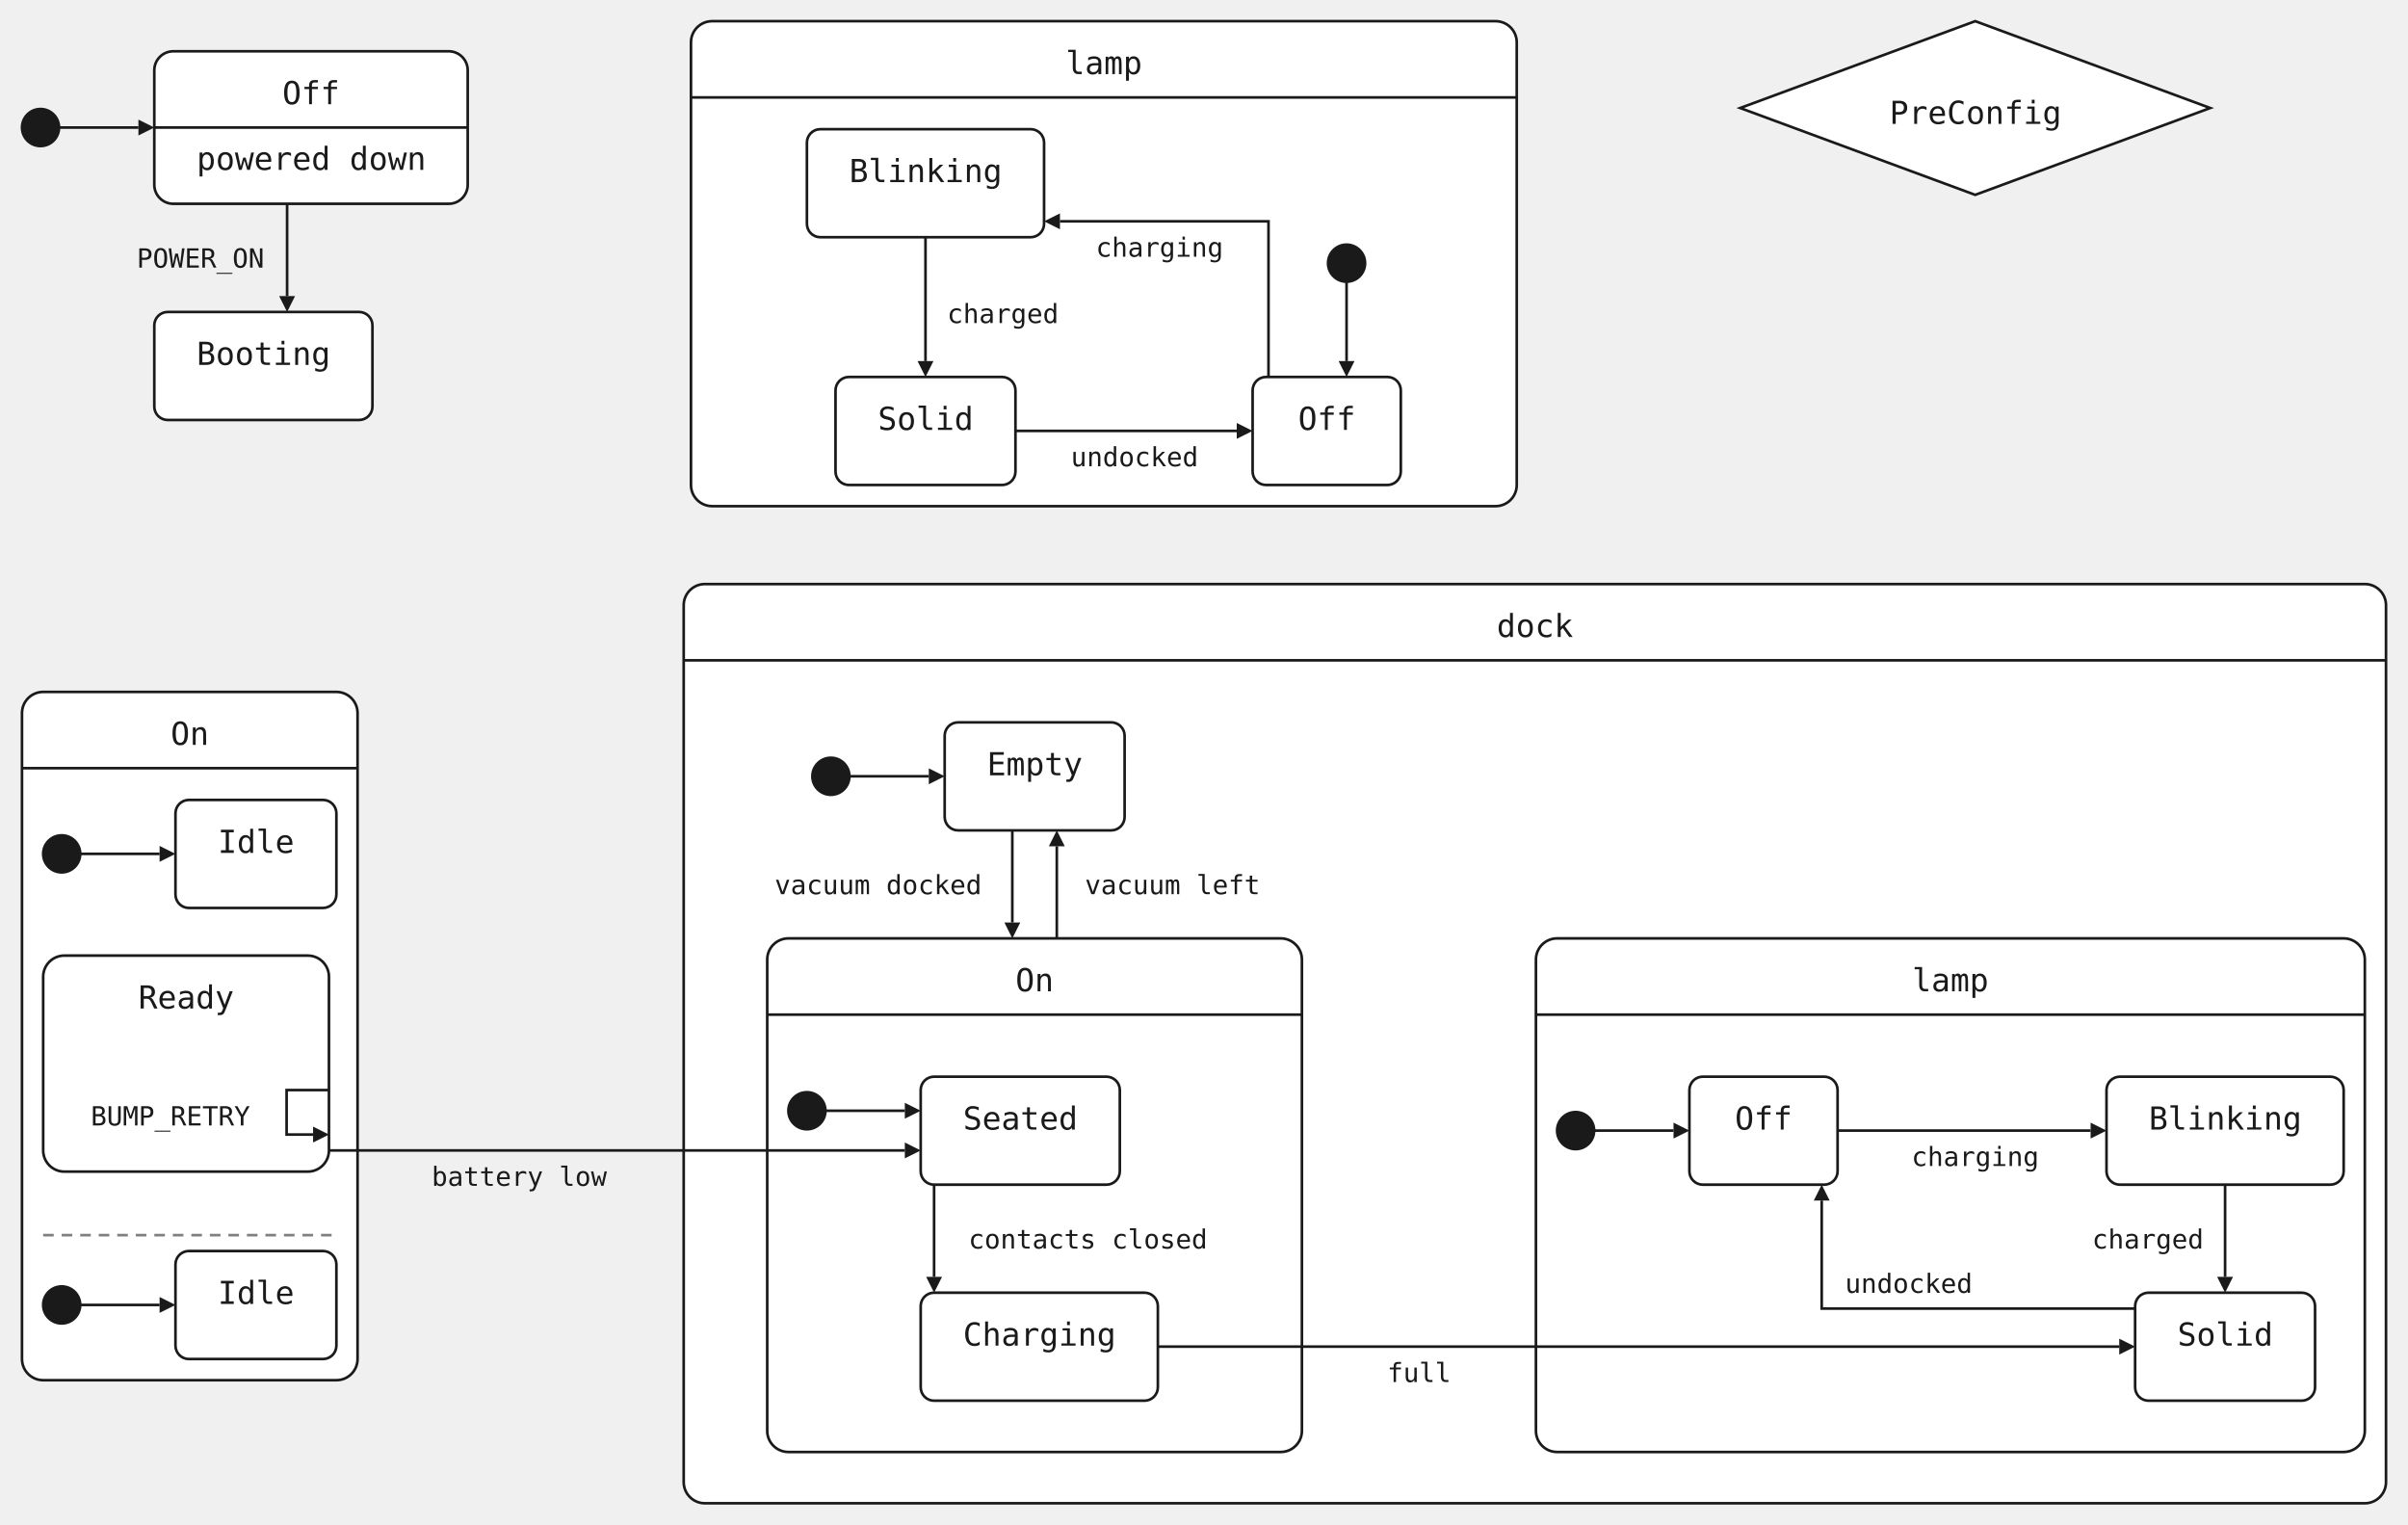
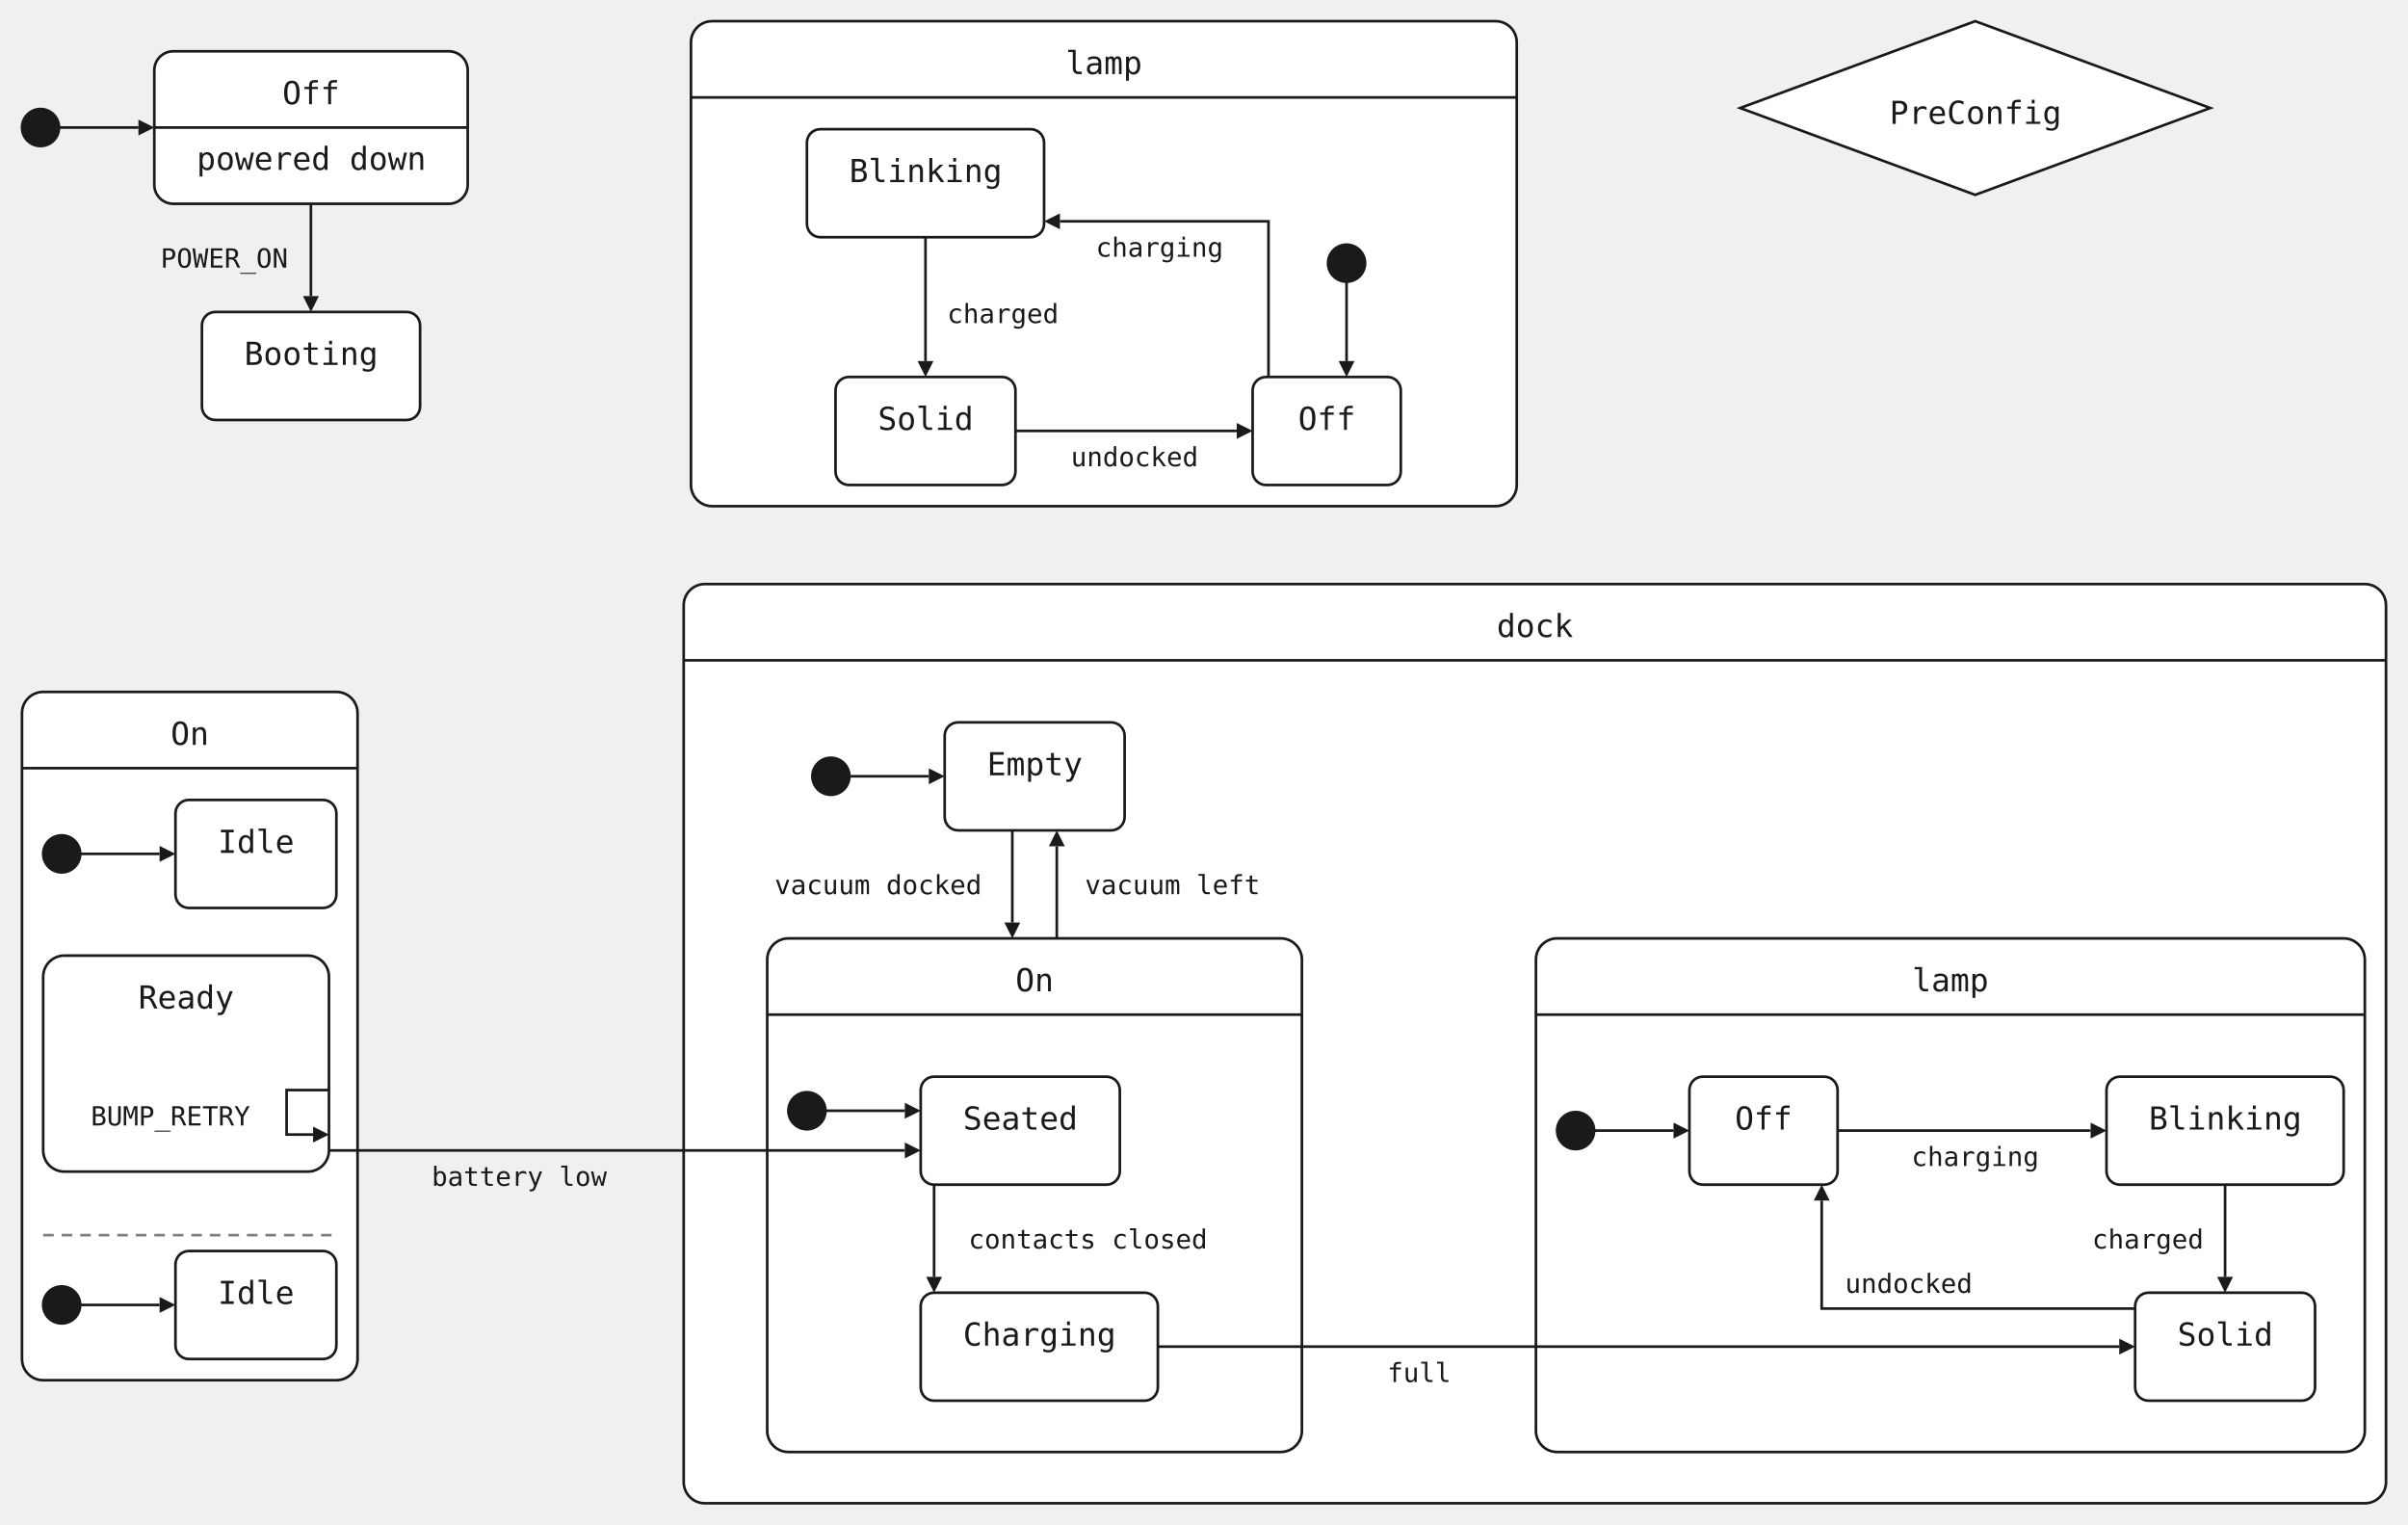
<svg xmlns="http://www.w3.org/2000/svg" width="910" height="576" viewBox="-128 -128 14550 9216">
  <style>text { font-family: "JetBrains Mono", monospace; font-kerning: none; }</style>
  <rect x="4001" y="3403" width="10293" height="5557" rx="128" fill="#ffffff" stroke="#1a1a1a" stroke-width="16" class="scav-state scav-id-0" />
  <rect x="4045" y="0" width="4993" height="2932" rx="128" fill="#ffffff" stroke="#1a1a1a" stroke-width="16" class="scav-state scav-id-1" />
  <rect x="800" y="182" width="1895" height="922" rx="115" fill="#ffffff" stroke="#1a1a1a" stroke-width="16" class="scav-state scav-id-2" />
-   <rect x="800" y="1758" width="1319" height="653" rx="81" fill="#ffffff" stroke="#1a1a1a" stroke-width="16" class="scav-state scav-id-3" />
+   <rect x="1088" y="1758" width="1319" height="653" rx="81" fill="#ffffff" stroke="#1a1a1a" stroke-width="16" class="scav-state scav-id-3" />
  <rect x="0" y="4055" width="2029" height="4161" rx="128" fill="#ffffff" stroke="#1a1a1a" stroke-width="16" class="scav-state scav-id-5" />
  <rect x="928" y="4708" width="973" height="653" rx="81" fill="#ffffff" stroke="#1a1a1a" stroke-width="16" class="scav-state scav-id-6" />
  <rect x="128" y="5649" width="1728" height="1306" rx="128" fill="#ffffff" stroke="#1a1a1a" stroke-width="16" class="scav-state scav-id-7" />
  <rect x="928" y="7435" width="973" height="653" rx="81" fill="#ffffff" stroke="#1a1a1a" stroke-width="16" class="scav-state scav-id-8" />
  <rect x="9154" y="5545" width="5012" height="3105" rx="128" fill="#ffffff" stroke="#1a1a1a" stroke-width="16" class="scav-state scav-id-9" />
  <rect x="5579" y="4239" width="1088" height="653" rx="81" fill="#ffffff" stroke="#1a1a1a" stroke-width="16" class="scav-state scav-id-10" />
  <rect x="4506" y="5545" width="3233" height="3105" rx="128" fill="#ffffff" stroke="#1a1a1a" stroke-width="16" class="scav-state scav-id-11" />
  <rect x="5434" y="6381" width="1204" height="653" rx="81" fill="#ffffff" stroke="#1a1a1a" stroke-width="16" class="scav-state scav-id-12" />
  <rect x="5434" y="7687" width="1434" height="653" rx="81" fill="#ffffff" stroke="#1a1a1a" stroke-width="16" class="scav-state scav-id-13" />
  <rect x="7441" y="2151" width="896" height="653" rx="81" fill="#ffffff" stroke="#1a1a1a" stroke-width="16" class="scav-state scav-id-14" />
  <rect x="4746" y="653" width="1434" height="653" rx="81" fill="#ffffff" stroke="#1a1a1a" stroke-width="16" class="scav-state scav-id-15" />
  <rect x="4919" y="2151" width="1088" height="653" rx="81" fill="#ffffff" stroke="#1a1a1a" stroke-width="16" class="scav-state scav-id-16" />
  <rect x="10082" y="6381" width="896" height="653" rx="81" fill="#ffffff" stroke="#1a1a1a" stroke-width="16" class="scav-state scav-id-17" />
  <rect x="12604" y="6381" width="1434" height="653" rx="81" fill="#ffffff" stroke="#1a1a1a" stroke-width="16" class="scav-state scav-id-18" />
  <rect x="12777" y="7687" width="1088" height="653" rx="81" fill="#ffffff" stroke="#1a1a1a" stroke-width="16" class="scav-state scav-id-19" />
  <line x1="4001" y1="3864" x2="14294" y2="3864" fill="none" stroke="#1a1a1a" stroke-width="16" class="scav-state scav-id-0" />
  <line x1="4045" y1="461" x2="9038" y2="461" fill="none" stroke="#1a1a1a" stroke-width="16" class="scav-state scav-id-1" />
  <line x1="800" y1="643" x2="2695" y2="643" fill="none" stroke="#1a1a1a" stroke-width="16" class="scav-state scav-id-2" />
  <line x1="0" y1="4516" x2="2029" y2="4516" fill="none" stroke="#1a1a1a" stroke-width="16" class="scav-state scav-id-5" />
  <line x1="9154" y1="6006" x2="14166" y2="6006" fill="none" stroke="#1a1a1a" stroke-width="16" class="scav-state scav-id-9" />
  <line x1="4506" y1="6006" x2="7739" y2="6006" fill="none" stroke="#1a1a1a" stroke-width="16" class="scav-state scav-id-11" />
  <line x1="128" y1="7339" x2="1901" y2="7339" fill="none" stroke="#808080" stroke-width="16" stroke-dasharray="64,48" class="scav-sub scav-id-2" />
  <polyline points="224,643 704,643" fill="none" stroke="#1a1a1a" stroke-width="16" class="scav-trans scav-id-0" />
-   <polyline points="1603,1104 1603,1662" fill="none" stroke="#1a1a1a" stroke-width="16" class="scav-trans scav-id-1" />
+   <polyline points="1747,1104 1747,1662" fill="none" stroke="#1a1a1a" stroke-width="16" class="scav-trans scav-id-1" />
  <polyline points="352,5034 832,5034" fill="none" stroke="#1a1a1a" stroke-width="16" class="scav-trans scav-id-2" />
  <polyline points="1856,6462 1600,6462 1600,6731 1760,6731" fill="none" stroke="#1a1a1a" stroke-width="16" class="scav-trans scav-id-3" />
  <polyline points="1856,6827 2029,6827 4001,6827 4506,6827 5338,6827" fill="none" stroke="#1a1a1a" stroke-width="16" class="scav-trans scav-id-4" />
  <polyline points="352,7761 832,7761" fill="none" stroke="#1a1a1a" stroke-width="16" class="scav-trans scav-id-5" />
  <polyline points="4858,6587 5338,6587" fill="none" stroke="#1a1a1a" stroke-width="16" class="scav-trans scav-id-6" />
  <polyline points="5515,7034 5515,7591" fill="none" stroke="#1a1a1a" stroke-width="16" class="scav-trans scav-id-7" />
  <polyline points="6868,8013 7739,8013 9154,8013 12681,8013" fill="none" stroke="#1a1a1a" stroke-width="16" class="scav-trans scav-id-8" />
  <polyline points="5003,4565 5483,4565" fill="none" stroke="#1a1a1a" stroke-width="16" class="scav-trans scav-id-9" />
  <polyline points="5988,4892 5988,5449" fill="none" stroke="#1a1a1a" stroke-width="16" class="scav-trans scav-id-10" />
  <polyline points="6257,5545 6257,4988" fill="none" stroke="#1a1a1a" stroke-width="16" class="scav-trans scav-id-11" />
  <polyline points="8009,1575 8009,2055" fill="none" stroke="#1a1a1a" stroke-width="16" class="scav-trans scav-id-12" />
  <polyline points="7537,2151 7537,1210 6276,1210" fill="none" stroke="#1a1a1a" stroke-width="16" class="scav-trans scav-id-13" />
  <polyline points="5463,1306 5463,2055" fill="none" stroke="#1a1a1a" stroke-width="16" class="scav-trans scav-id-14" />
  <polyline points="6007,2477 7345,2477" fill="none" stroke="#1a1a1a" stroke-width="16" class="scav-trans scav-id-15" />
  <polyline points="9506,6707 9986,6707" fill="none" stroke="#1a1a1a" stroke-width="16" class="scav-trans scav-id-16" />
  <polyline points="10978,6707 12508,6707" fill="none" stroke="#1a1a1a" stroke-width="16" class="scav-trans scav-id-17" />
  <polyline points="13321,7034 13321,7591" fill="none" stroke="#1a1a1a" stroke-width="16" class="scav-trans scav-id-18" />
  <polyline points="12777,7783 10882,7783 10882,7130" fill="none" stroke="#1a1a1a" stroke-width="16" class="scav-trans scav-id-19" />
  <polygon points="800,643 704,691 704,595" fill="#1a1a1a" stroke="none" class="scav-trans scav-id-0" />
-   <polygon points="1603,1758 1555,1662 1651,1662" fill="#1a1a1a" stroke="none" class="scav-trans scav-id-1" />
+   <polygon points="1747,1758 1699,1662 1795,1662" fill="#1a1a1a" stroke="none" class="scav-trans scav-id-1" />
  <polygon points="928,5034 832,5082 832,4986" fill="#1a1a1a" stroke="none" class="scav-trans scav-id-2" />
  <polygon points="1856,6731 1760,6779 1760,6683" fill="#1a1a1a" stroke="none" class="scav-trans scav-id-3" />
  <polygon points="5434,6827 5338,6875 5338,6779" fill="#1a1a1a" stroke="none" class="scav-trans scav-id-4" />
  <polygon points="928,7761 832,7809 832,7713" fill="#1a1a1a" stroke="none" class="scav-trans scav-id-5" />
  <polygon points="5434,6587 5338,6635 5338,6539" fill="#1a1a1a" stroke="none" class="scav-trans scav-id-6" />
  <polygon points="5515,7687 5467,7591 5563,7591" fill="#1a1a1a" stroke="none" class="scav-trans scav-id-7" />
  <polygon points="12777,8013 12681,8061 12681,7965" fill="#1a1a1a" stroke="none" class="scav-trans scav-id-8" />
  <polygon points="5579,4565 5483,4613 5483,4517" fill="#1a1a1a" stroke="none" class="scav-trans scav-id-9" />
  <polygon points="5988,5545 5940,5449 6036,5449" fill="#1a1a1a" stroke="none" class="scav-trans scav-id-10" />
  <polygon points="6257,4892 6305,4988 6209,4988" fill="#1a1a1a" stroke="none" class="scav-trans scav-id-11" />
  <polygon points="8009,2151 7961,2055 8057,2055" fill="#1a1a1a" stroke="none" class="scav-trans scav-id-12" />
  <polygon points="6180,1210 6276,1162 6276,1258" fill="#1a1a1a" stroke="none" class="scav-trans scav-id-13" />
  <polygon points="5463,2151 5415,2055 5511,2055" fill="#1a1a1a" stroke="none" class="scav-trans scav-id-14" />
  <polygon points="7441,2477 7345,2525 7345,2429" fill="#1a1a1a" stroke="none" class="scav-trans scav-id-15" />
  <polygon points="10082,6707 9986,6755 9986,6659" fill="#1a1a1a" stroke="none" class="scav-trans scav-id-16" />
  <polygon points="12604,6707 12508,6755 12508,6659" fill="#1a1a1a" stroke="none" class="scav-trans scav-id-17" />
  <polygon points="13321,7687 13273,7591 13369,7591" fill="#1a1a1a" stroke="none" class="scav-trans scav-id-18" />
  <polygon points="10882,7034 10930,7130 10834,7130" fill="#1a1a1a" stroke="none" class="scav-trans scav-id-19" />
  <polygon points="11810,0 13231,525 11810,1050 10389,525" fill="#ffffff" stroke="#1a1a1a" stroke-width="16" class="scav-state scav-id-4" />
-   <text x="694" y="1490" font-size="160" textLength="768" lengthAdjust="spacing" fill="#1a1a1a" class="scav-trans scav-id-1">POWER_ON</text>
+   <text x="838" y="1490" font-size="160" textLength="768" lengthAdjust="spacing" fill="#1a1a1a" class="scav-trans scav-id-1">POWER_ON</text>
  <text x="416" y="6676" font-size="160" textLength="960" lengthAdjust="spacing" fill="#1a1a1a" class="scav-trans scav-id-3">BUMP_RETRY</text>
  <text x="2477" y="7041" font-size="160" textLength="1056" lengthAdjust="spacing" fill="#1a1a1a" class="scav-trans scav-id-4">battery low</text>
  <text x="5723" y="7420" font-size="160" textLength="1440" lengthAdjust="spacing" fill="#1a1a1a" class="scav-trans scav-id-7">contacts closed</text>
  <text x="8255" y="8227" font-size="160" textLength="384" lengthAdjust="spacing" fill="#1a1a1a" class="scav-trans scav-id-8">full</text>
  <text x="4551" y="5278" font-size="160" textLength="1248" lengthAdjust="spacing" fill="#1a1a1a" class="scav-trans scav-id-10">vacuum docked</text>
  <text x="6427" y="5278" font-size="160" textLength="1056" lengthAdjust="spacing" fill="#1a1a1a" class="scav-trans scav-id-11">vacuum left</text>
  <text x="6493" y="1424" font-size="160" textLength="768" lengthAdjust="spacing" fill="#1a1a1a" class="scav-trans scav-id-13">charging</text>
  <text x="5594" y="1825" font-size="160" textLength="672" lengthAdjust="spacing" fill="#1a1a1a" class="scav-trans scav-id-14">charged</text>
  <text x="6342" y="2691" font-size="160" textLength="768" lengthAdjust="spacing" fill="#1a1a1a" class="scav-trans scav-id-15">undocked</text>
  <text x="11425" y="6921" font-size="160" textLength="768" lengthAdjust="spacing" fill="#1a1a1a" class="scav-trans scav-id-17">charging</text>
  <text x="12517" y="7420" font-size="160" textLength="672" lengthAdjust="spacing" fill="#1a1a1a" class="scav-trans scav-id-18">charged</text>
  <text x="11023" y="7688" font-size="160" textLength="768" lengthAdjust="spacing" fill="#1a1a1a" class="scav-trans scav-id-19">undocked</text>
  <text x="8917" y="3723" font-size="192" textLength="461" lengthAdjust="spacing" fill="#1a1a1a" class="scav-state scav-id-0">dock</text>
  <text x="6311" y="320" font-size="192" textLength="461" lengthAdjust="spacing" fill="#1a1a1a" class="scav-state scav-id-1">lamp</text>
  <text x="1056" y="899" font-size="192" textLength="1383" lengthAdjust="spacing" fill="#1a1a1a" class="scav-state scav-id-2">powered down</text>
  <text x="1574" y="502" font-size="192" textLength="346" lengthAdjust="spacing" fill="#1a1a1a" class="scav-state scav-id-2">Off</text>
-   <text x="1056" y="2078" font-size="192" textLength="807" lengthAdjust="spacing" fill="#1a1a1a" class="scav-state scav-id-3">Booting</text>
+   <text x="1344" y="2078" font-size="192" textLength="807" lengthAdjust="spacing" fill="#1a1a1a" class="scav-state scav-id-3">Booting</text>
  <text x="11292" y="621" font-size="192" textLength="1037" lengthAdjust="spacing" fill="#1a1a1a" class="scav-state scav-id-4">PreConfig</text>
  <text x="899" y="4375" font-size="192" textLength="231" lengthAdjust="spacing" fill="#1a1a1a" class="scav-state scav-id-5">On</text>
  <text x="1184" y="5028" font-size="192" textLength="461" lengthAdjust="spacing" fill="#1a1a1a" class="scav-state scav-id-6">Idle</text>
  <text x="704" y="5969" font-size="192" textLength="576" lengthAdjust="spacing" fill="#1a1a1a" class="scav-state scav-id-7">Ready</text>
  <text x="1184" y="7755" font-size="192" textLength="461" lengthAdjust="spacing" fill="#1a1a1a" class="scav-state scav-id-8">Idle</text>
  <text x="11429" y="5865" font-size="192" textLength="461" lengthAdjust="spacing" fill="#1a1a1a" class="scav-state scav-id-9">lamp</text>
  <text x="5835" y="4559" font-size="192" textLength="576" lengthAdjust="spacing" fill="#1a1a1a" class="scav-state scav-id-10">Empty</text>
  <text x="6007" y="5865" font-size="192" textLength="231" lengthAdjust="spacing" fill="#1a1a1a" class="scav-state scav-id-11">On</text>
  <text x="5690" y="6701" font-size="192" textLength="692" lengthAdjust="spacing" fill="#1a1a1a" class="scav-state scav-id-12">Seated</text>
  <text x="5690" y="8007" font-size="192" textLength="922" lengthAdjust="spacing" fill="#1a1a1a" class="scav-state scav-id-13">Charging</text>
  <text x="7716" y="2471" font-size="192" textLength="346" lengthAdjust="spacing" fill="#1a1a1a" class="scav-state scav-id-14">Off</text>
  <text x="5002" y="973" font-size="192" textLength="922" lengthAdjust="spacing" fill="#1a1a1a" class="scav-state scav-id-15">Blinking</text>
  <text x="5175" y="2471" font-size="192" textLength="576" lengthAdjust="spacing" fill="#1a1a1a" class="scav-state scav-id-16">Solid</text>
  <text x="10357" y="6701" font-size="192" textLength="346" lengthAdjust="spacing" fill="#1a1a1a" class="scav-state scav-id-17">Off</text>
  <text x="12860" y="6701" font-size="192" textLength="922" lengthAdjust="spacing" fill="#1a1a1a" class="scav-state scav-id-18">Blinking</text>
  <text x="13033" y="8007" font-size="192" textLength="576" lengthAdjust="spacing" fill="#1a1a1a" class="scav-state scav-id-19">Solid</text>
  <circle cx="112" cy="643" r="112" fill="#1a1a1a" stroke="#1a1a1a" stroke-width="16" class="scav-state scav-id-20" />
  <circle cx="240" cy="5034" r="112" fill="#1a1a1a" stroke="#1a1a1a" stroke-width="16" class="scav-state scav-id-21" />
  <circle cx="240" cy="7761" r="112" fill="#1a1a1a" stroke="#1a1a1a" stroke-width="16" class="scav-state scav-id-22" />
  <circle cx="4746" cy="6587" r="112" fill="#1a1a1a" stroke="#1a1a1a" stroke-width="16" class="scav-state scav-id-23" />
  <circle cx="4891" cy="4565" r="112" fill="#1a1a1a" stroke="#1a1a1a" stroke-width="16" class="scav-state scav-id-24" />
  <circle cx="8009" cy="1463" r="112" fill="#1a1a1a" stroke="#1a1a1a" stroke-width="16" class="scav-state scav-id-25" />
  <circle cx="9394" cy="6707" r="112" fill="#1a1a1a" stroke="#1a1a1a" stroke-width="16" class="scav-state scav-id-26" />
</svg>
